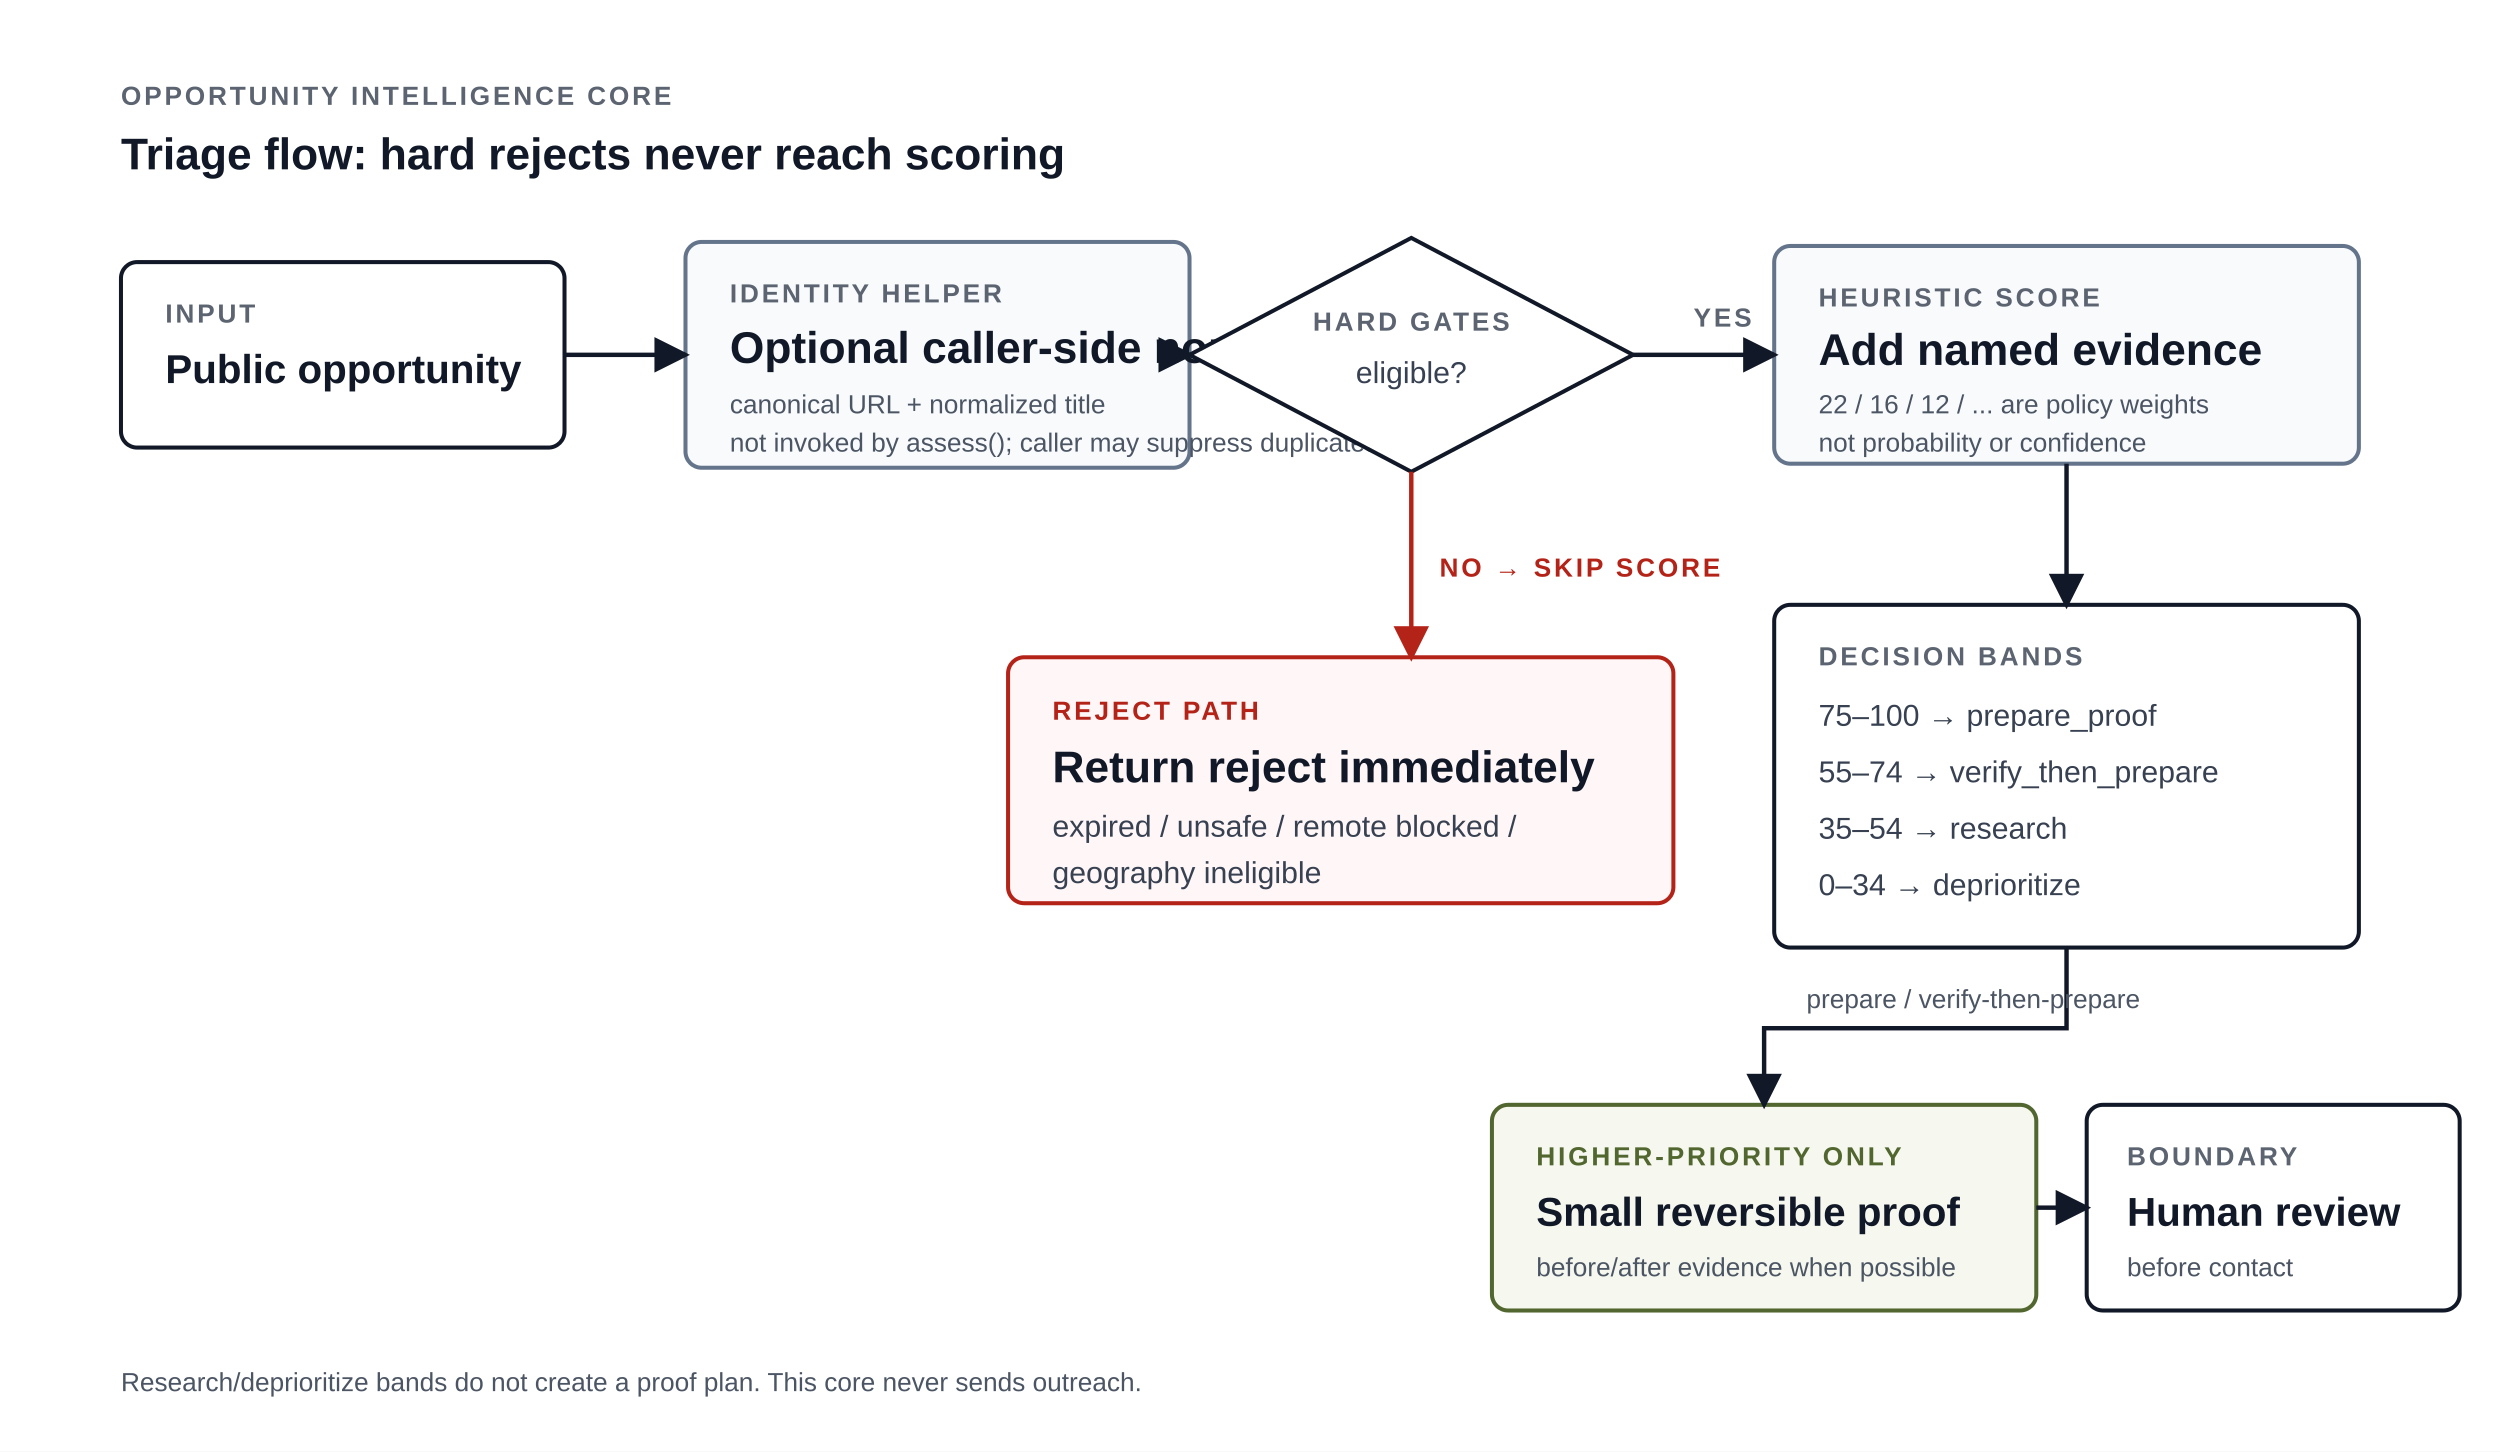
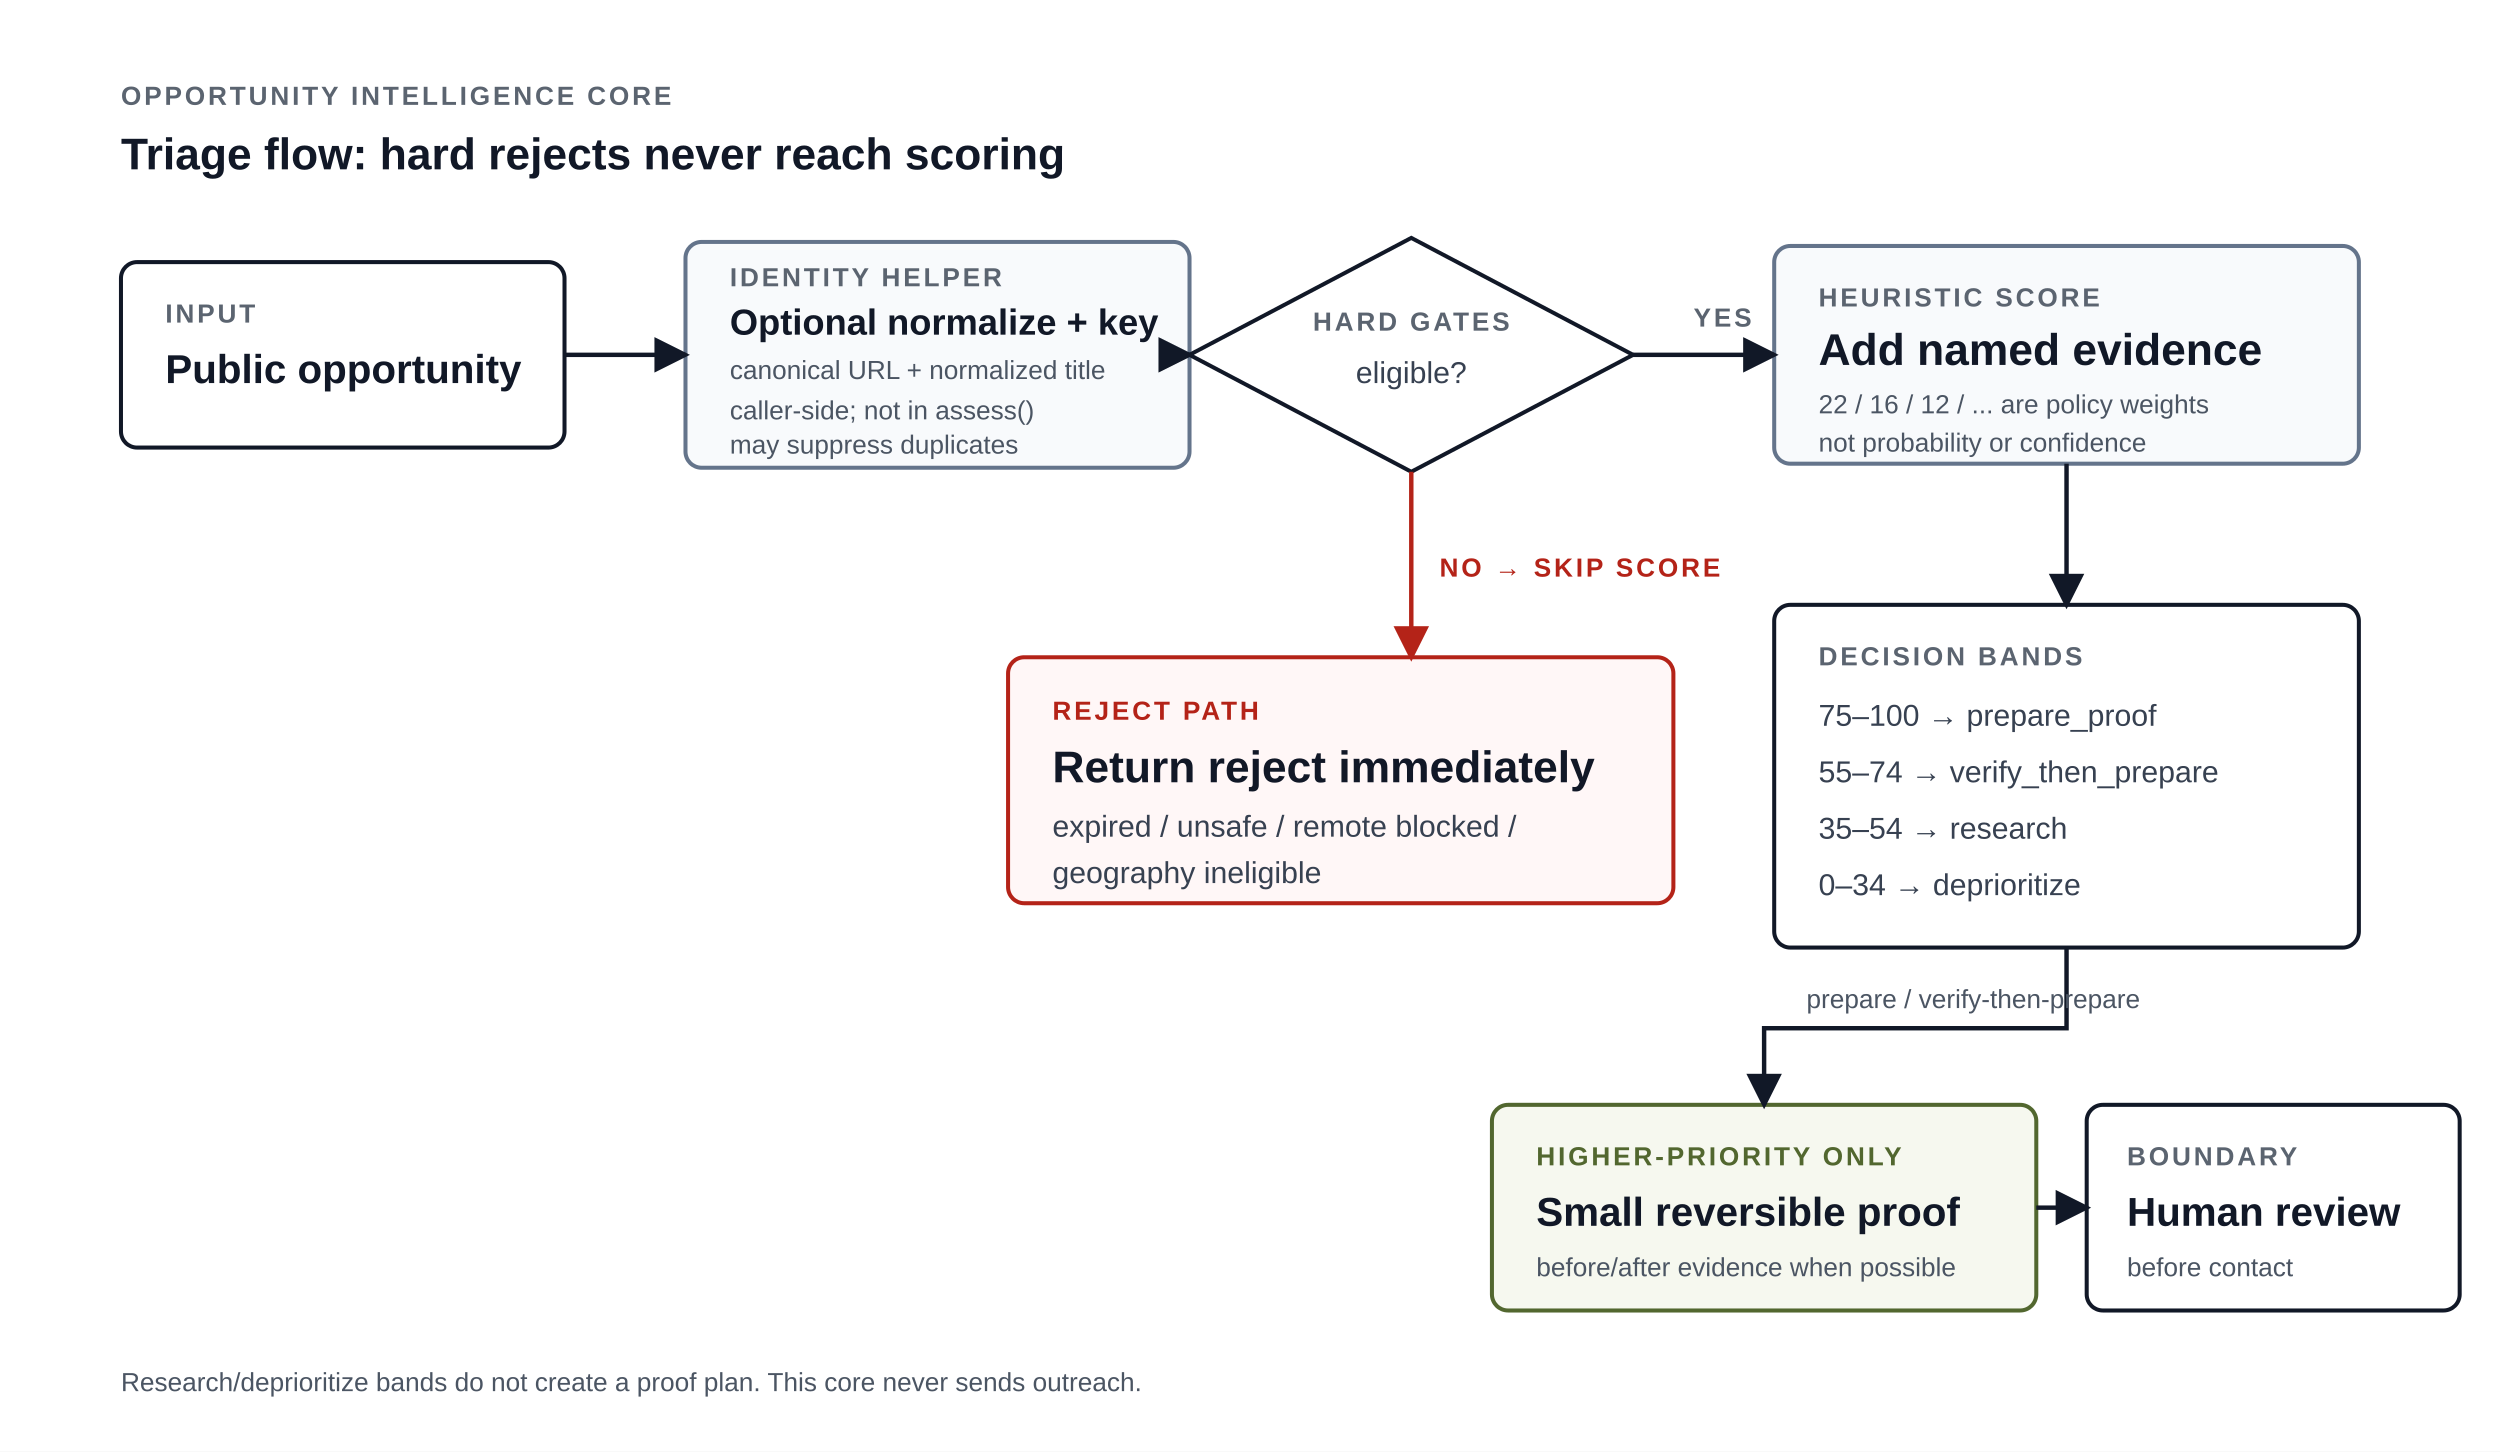
<svg xmlns="http://www.w3.org/2000/svg" viewBox="0 0 1240 720" role="img" aria-labelledby="title desc">
  <rect width="1240" height="720" fill="#ffffff" />
  <style>
    .label{font:600 13px Arial,sans-serif;letter-spacing:1.4px;fill:#5b6470}
    .title{font:700 22px Arial,sans-serif;fill:#111827}
    .body{font:15px Arial,sans-serif;fill:#374151}
    .small{font:13px Arial,sans-serif;fill:#4b5563}
    .box{fill:#ffffff;stroke:#111827;stroke-width:2}
    .soft{fill:#f8fafc;stroke:#64748b;stroke-width:2}
    .reject{fill:#fff7f7;stroke:#b42318;stroke-width:2}
    .proof{fill:#f6f8ef;stroke:#52672f;stroke-width:2}
    .arrow{stroke:#111827;stroke-width:2.2;fill:none;marker-end:url(#arrow)}
    .rejectArrow{stroke:#b42318;stroke-width:2.2;fill:none;marker-end:url(#arrowRed)}
  </style>
  <defs>
    <marker id="arrow" markerWidth="8" markerHeight="8" refX="7" refY="4" orient="auto">
      <path d="M0,0 L8,4 L0,8 z" fill="#111827" />
    </marker>
    <marker id="arrowRed" markerWidth="8" markerHeight="8" refX="7" refY="4" orient="auto">
      <path d="M0,0 L8,4 L0,8 z" fill="#b42318" />
    </marker>
  </defs>
  <text x="60" y="52" class="label">OPPORTUNITY INTELLIGENCE CORE</text>
  <text x="60" y="84" class="title">Triage flow: hard rejects never reach scoring</text>
  <rect x="60" y="130" width="220" height="92" rx="8" class="box" />
  <text x="82" y="160" class="label">INPUT</text>
  <text x="82" y="190" class="title" style="font-size:20px">Public opportunity</text>
  <rect x="340" y="120" width="250" height="112" rx="8" class="soft" />
-   <text x="362" y="150" class="label">IDENTITY HELPER</text>
-   <text x="362" y="180" class="title">Optional caller-side normalize + key</text>
-   <text x="362" y="205" class="small">canonical URL + normalized title</text>
-   <text x="362" y="224" class="small">not invoked by assess(); caller may suppress duplicates</text>
+   <text x="362" y="142" class="label">IDENTITY HELPER</text>
+   <text x="362" y="166" class="title" style="font-size:18px">Optional normalize + key</text>
+   <text x="362" y="188" class="small">canonical URL + normalized title</text>
+   <text x="362" y="208" class="small">caller-side; not in assess()</text>
+   <text x="362" y="225" class="small">may suppress duplicates</text>
  <polygon points="700,118 810,176 700,234 590,176" class="box" />
  <text x="700" y="164" text-anchor="middle" class="label">HARD GATES</text>
  <text x="700" y="190" text-anchor="middle" class="body">eligible?</text>
  <rect x="880" y="122" width="290" height="108" rx="8" class="soft" />
  <text x="902" y="152" class="label">HEURISTIC SCORE</text>
  <text x="902" y="181" class="title">Add named evidence</text>
  <text x="902" y="205" class="small">22 / 16 / 12 / ... are policy weights</text>
  <text x="902" y="224" class="small">not probability or confidence</text>
  <rect x="500" y="326" width="330" height="122" rx="8" class="reject" />
  <text x="522" y="357" class="label" style="fill:#b42318">REJECT PATH</text>
  <text x="522" y="388" class="title">Return reject immediately</text>
  <text x="522" y="415" class="body">expired / unsafe / remote blocked /</text>
  <text x="522" y="438" class="body">geography ineligible</text>
  <rect x="880" y="300" width="290" height="170" rx="8" class="box" />
  <text x="902" y="330" class="label">DECISION BANDS</text>
  <text x="902" y="360" class="body">75–100  → prepare_proof</text>
  <text x="902" y="388" class="body">55–74    → verify_then_prepare</text>
  <text x="902" y="416" class="body">35–54    → research</text>
  <text x="902" y="444" class="body">0–34      → deprioritize</text>
  <rect x="740" y="548" width="270" height="102" rx="8" class="proof" />
  <text x="762" y="578" class="label" style="fill:#52672f">HIGHER-PRIORITY ONLY</text>
  <text x="762" y="608" class="title" style="font-size:20px">Small reversible proof</text>
  <text x="762" y="633" class="small">before/after evidence when possible</text>
  <rect x="1035" y="548" width="185" height="102" rx="8" class="box" />
  <text x="1055" y="578" class="label">BOUNDARY</text>
  <text x="1055" y="608" class="title" style="font-size:20px">Human review</text>
  <text x="1055" y="633" class="small">before contact</text>
  <path d="M280 176 H340" class="arrow" />
  <path d="M580 176 H590" class="arrow" />
  <path d="M810 176 H880" class="arrow" />
  <text x="840" y="162" class="label">YES</text>
  <path d="M700 234 V326" class="rejectArrow" />
  <text x="714" y="286" class="label" style="fill:#b42318">NO → SKIP SCORE</text>
  <path d="M1025 230 V300" class="arrow" />
  <path d="M1025 470 V510 H875 V548" class="arrow" />
  <text x="896" y="500" class="small">prepare / verify-then-prepare</text>
  <path d="M1010 599 H1035" class="arrow" />
  <text x="60" y="690" class="small">Research/deprioritize bands do not create a proof plan. This core never sends outreach.</text>
</svg>
